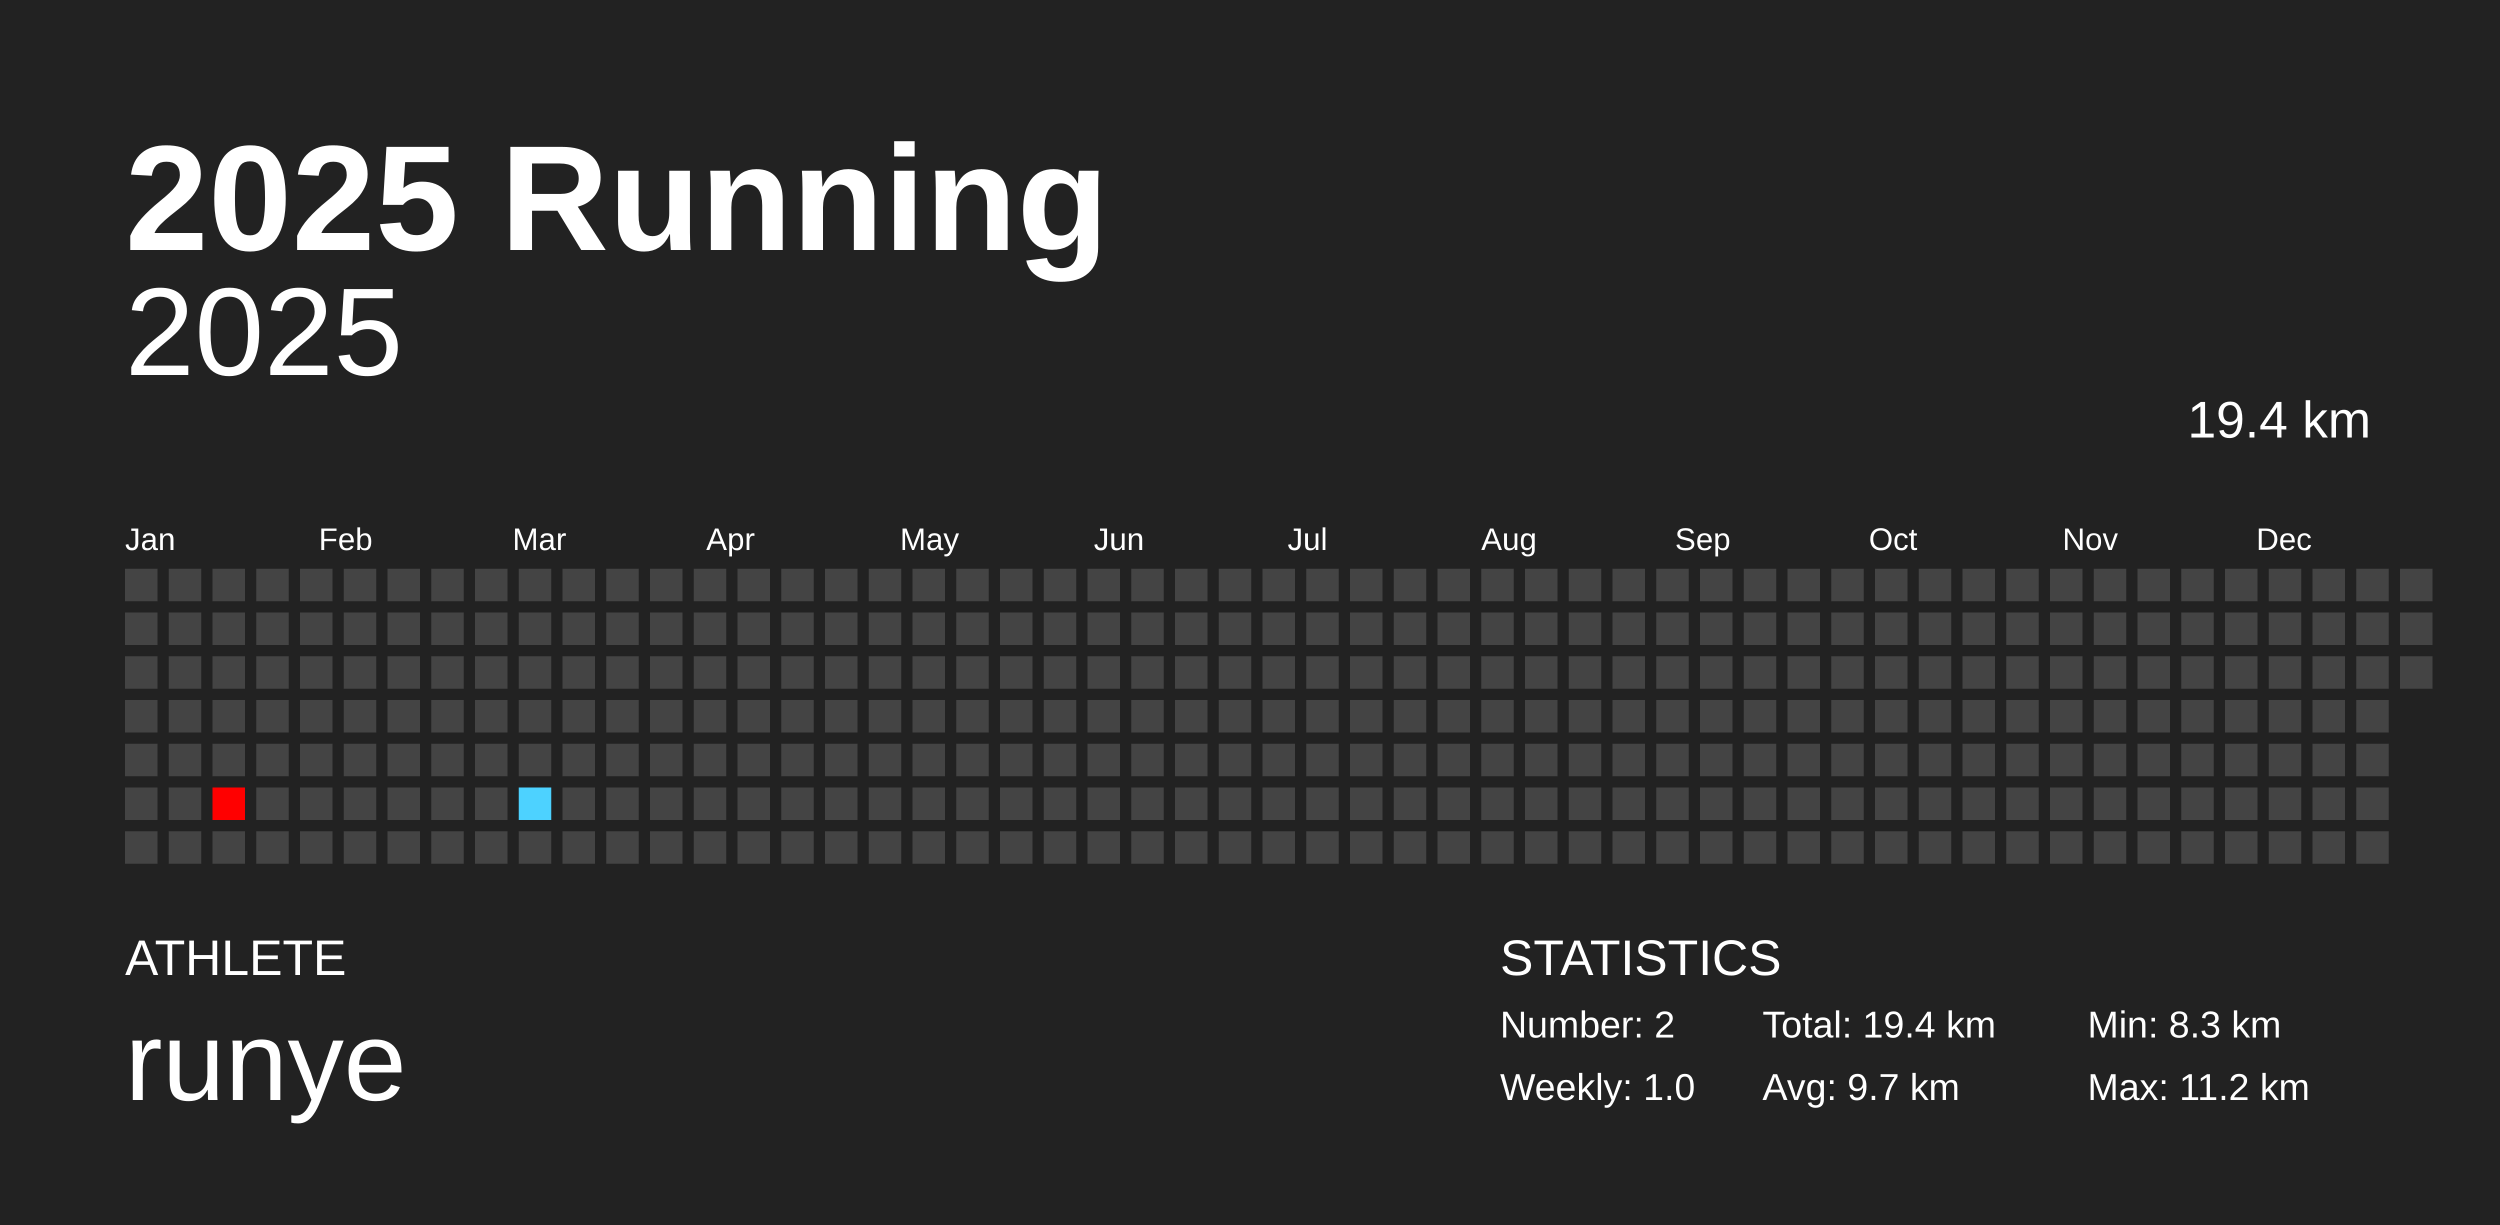
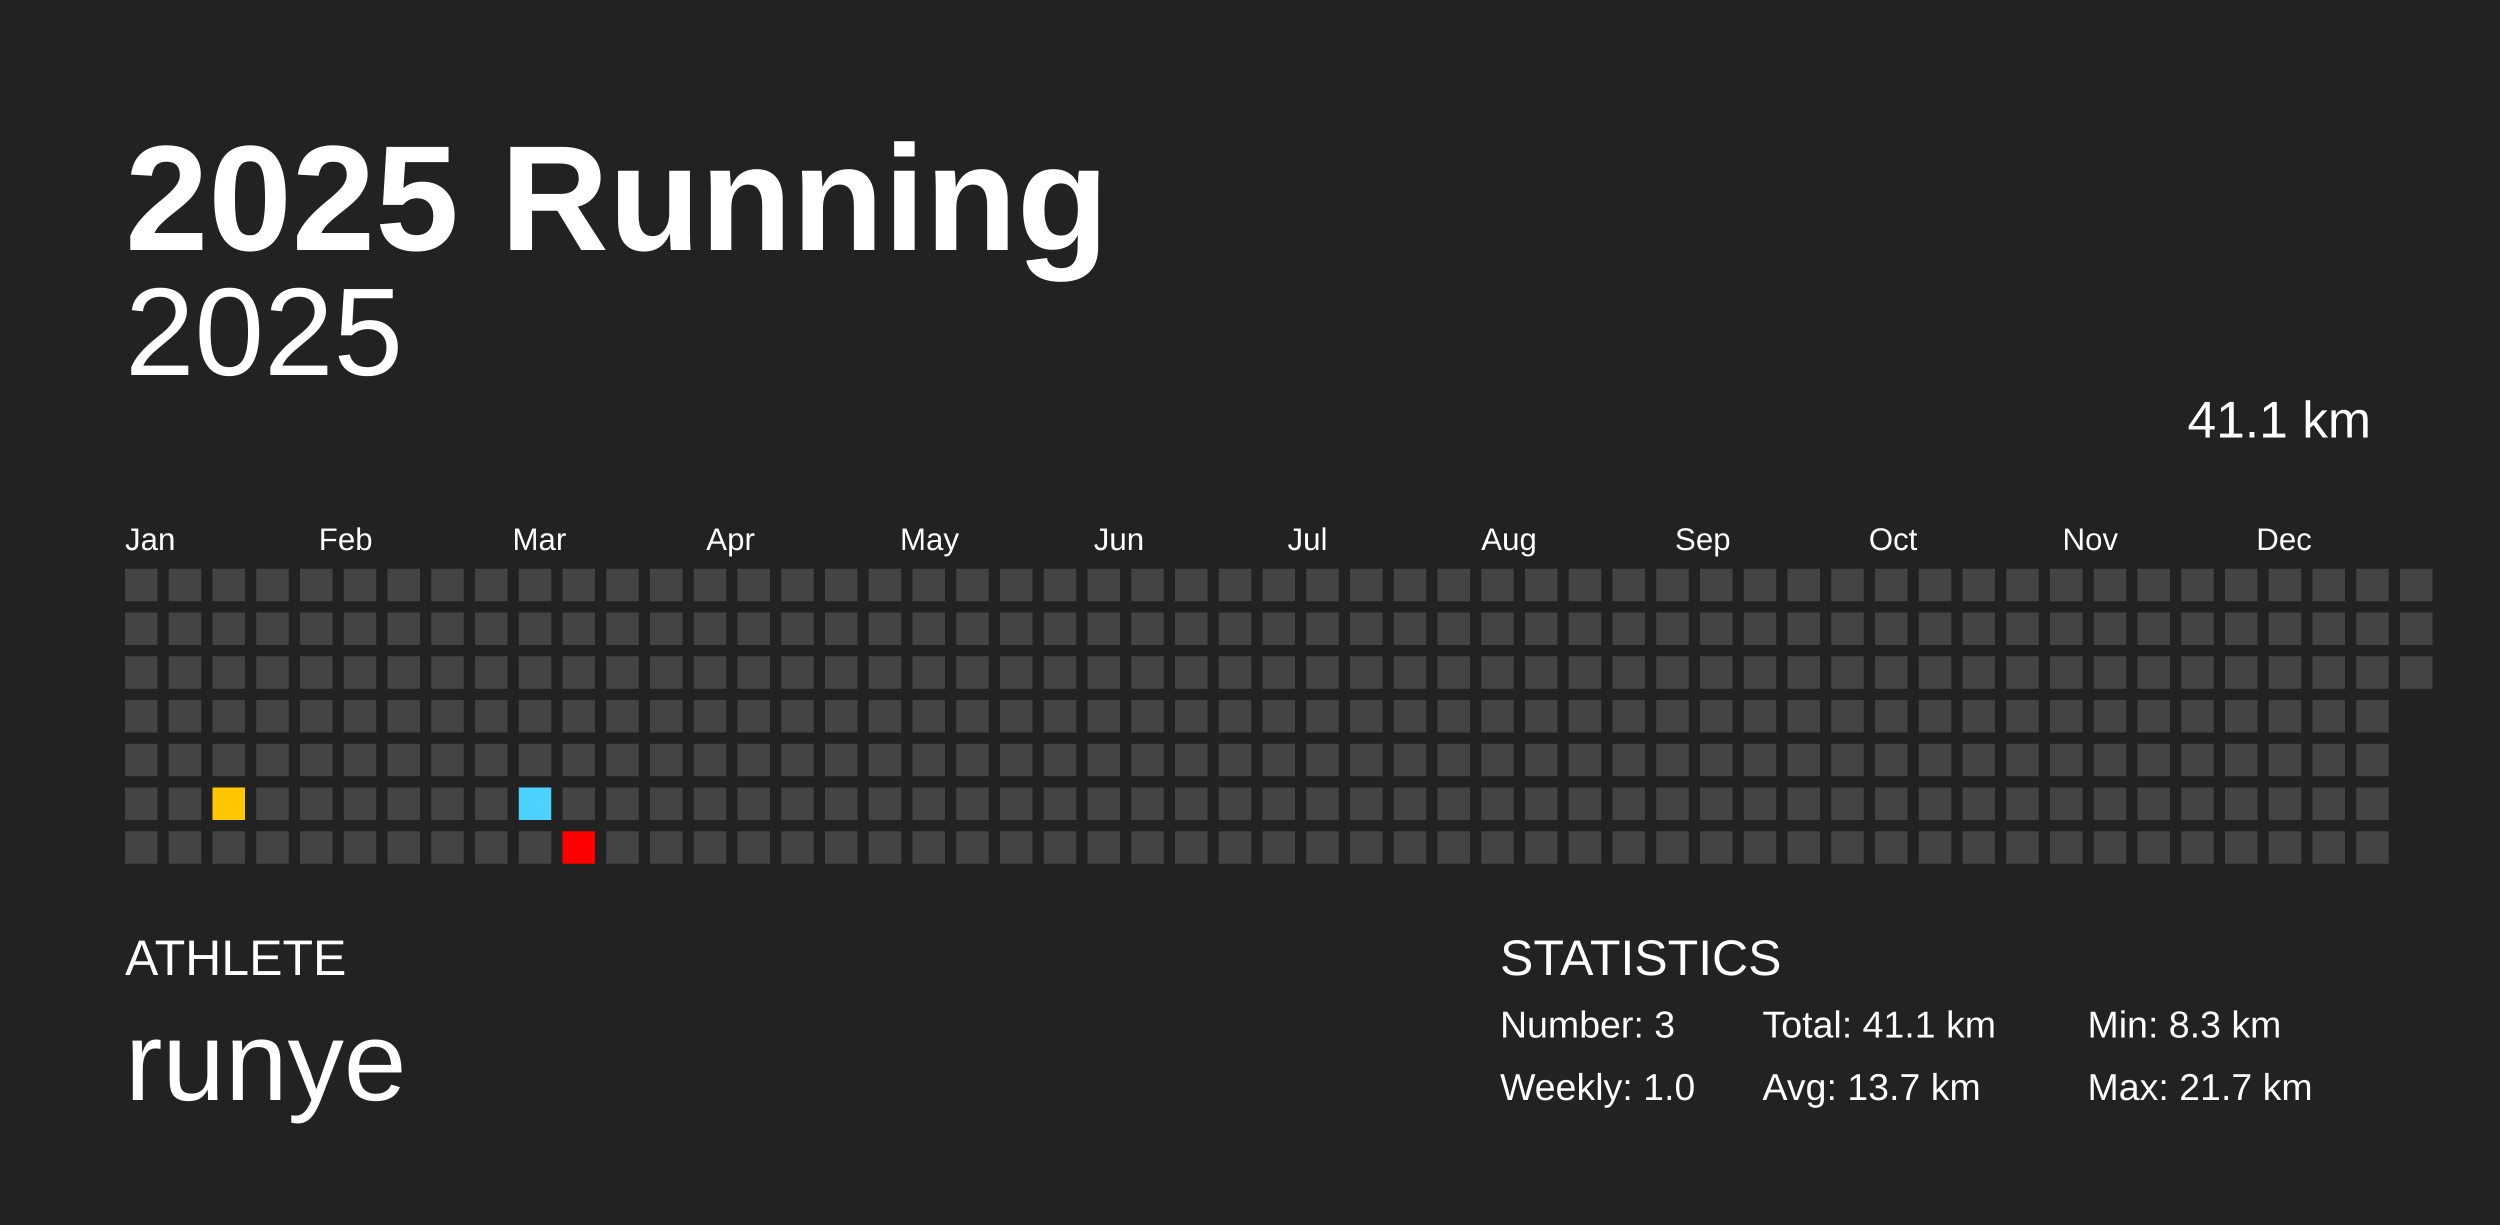
<svg xmlns="http://www.w3.org/2000/svg" baseProfile="full" height="98mm" version="1.1" viewBox="0,0,200,98" width="200mm">
  <defs />
  <rect fill="#222222" height="98" width="200" x="0" y="0" />
  <text fill="#FFFFFF" style="font-size:12px; font-family:Arial; font-weight:bold;" x="10" y="20">2025 Running</text>
  <text fill="#FFFFFF" style="font-size:4px; font-family:Arial" x="10" y="78">ATHLETE</text>
  <text fill="#FFFFFF" style="font-size:9px; font-family:Arial" x="10" y="88">runye</text>
  <text fill="#FFFFFF" style="font-size:4px; font-family:Arial" x="120" y="78">STATISTICS</text>
-   <text fill="#FFFFFF" style="font-size:3px; font-family:Arial" x="120" y="83">Number: 2</text>
+   <text fill="#FFFFFF" style="font-size:3px; font-family:Arial" x="120" y="83">Number: 3</text>
  <text fill="#FFFFFF" style="font-size:3px; font-family:Arial" x="120" y="88">Weekly: 1.0</text>
-   <text fill="#FFFFFF" style="font-size:3px; font-family:Arial" x="141" y="83">Total: 19.4 km</text>
-   <text fill="#FFFFFF" style="font-size:3px; font-family:Arial" x="141" y="88">Avg: 9.7 km</text>
+   <text fill="#FFFFFF" style="font-size:3px; font-family:Arial" x="141" y="83">Total: 41.1 km</text>
+   <text fill="#FFFFFF" style="font-size:3px; font-family:Arial" x="141" y="88">Avg: 13.7 km</text>
  <text fill="#FFFFFF" style="font-size:3px; font-family:Arial" x="167" y="83">Min: 8.3 km</text>
-   <text fill="#FFFFFF" style="font-size:3px; font-family:Arial" x="167" y="88">Max: 11.2 km</text>
+   <text fill="#FFFFFF" style="font-size:3px; font-family:Arial" x="167" y="88">Max: 21.7 km</text>
  <text alignment-baseline="hanging" fill="#FFFFFF" style="font-size:10.0px; font-family:Arial;" x="10" y="30">2025</text>
-   <text alignment-baseline="hanging" fill="#FFFFFF" style="font-size:4.125px; font-family:Arial;" x="175" y="35">19.4 km</text>
+   <text alignment-baseline="hanging" fill="#FFFFFF" style="font-size:4.125px; font-family:Arial;" x="175" y="35">41.1 km</text>
  <text fill="#FFFFFF" style="font-size:2.5px; font-family:Arial" x="10.0" y="44">Jan</text>
  <text fill="#FFFFFF" style="font-size:2.5px; font-family:Arial" x="25.5" y="44">Feb</text>
  <text fill="#FFFFFF" style="font-size:2.5px; font-family:Arial" x="41.0" y="44">Mar</text>
  <text fill="#FFFFFF" style="font-size:2.5px; font-family:Arial" x="56.5" y="44">Apr</text>
  <text fill="#FFFFFF" style="font-size:2.5px; font-family:Arial" x="72.0" y="44">May</text>
  <text fill="#FFFFFF" style="font-size:2.5px; font-family:Arial" x="87.5" y="44">Jun</text>
  <text fill="#FFFFFF" style="font-size:2.5px; font-family:Arial" x="103.0" y="44">Jul</text>
  <text fill="#FFFFFF" style="font-size:2.5px; font-family:Arial" x="118.5" y="44">Aug</text>
  <text fill="#FFFFFF" style="font-size:2.5px; font-family:Arial" x="134.0" y="44">Sep</text>
  <text fill="#FFFFFF" style="font-size:2.5px; font-family:Arial" x="149.5" y="44">Oct</text>
  <text fill="#FFFFFF" style="font-size:2.5px; font-family:Arial" x="165.0" y="44">Nov</text>
  <text fill="#FFFFFF" style="font-size:2.5px; font-family:Arial" x="180.5" y="44">Dec</text>
  <rect fill="#444444" height="2.6" width="2.6" x="10.0" y="45.5" />
  <rect fill="#444444" height="2.6" width="2.6" x="10.0" y="49.0" />
  <rect fill="#444444" height="2.6" width="2.6" x="10.0" y="52.5" />
  <rect fill="#444444" height="2.6" width="2.6" x="10.0" y="56.0" />
  <rect fill="#444444" height="2.6" width="2.6" x="10.0" y="59.5" />
  <rect fill="#444444" height="2.6" width="2.6" x="10.0" y="63.0" />
  <rect fill="#444444" height="2.6" width="2.6" x="10.0" y="66.5" />
  <rect fill="#444444" height="2.6" width="2.6" x="13.5" y="45.5" />
  <rect fill="#444444" height="2.6" width="2.6" x="13.5" y="49.0" />
  <rect fill="#444444" height="2.6" width="2.6" x="13.5" y="52.5" />
  <rect fill="#444444" height="2.6" width="2.6" x="13.5" y="56.0" />
  <rect fill="#444444" height="2.6" width="2.6" x="13.5" y="59.5" />
  <rect fill="#444444" height="2.6" width="2.6" x="13.5" y="63.0" />
  <rect fill="#444444" height="2.6" width="2.6" x="13.5" y="66.5" />
  <rect fill="#444444" height="2.6" width="2.6" x="17.0" y="45.5" />
  <rect fill="#444444" height="2.6" width="2.6" x="17.0" y="49.0" />
  <rect fill="#444444" height="2.6" width="2.6" x="17.0" y="52.5" />
  <rect fill="#444444" height="2.6" width="2.6" x="17.0" y="56.0" />
  <rect fill="#444444" height="2.6" width="2.6" x="17.0" y="59.5" />
-   <rect fill="#ff0000" height="2.6" width="2.6" x="17.0" y="63.0" />
+   <rect fill="#ffc700" height="2.6" width="2.6" x="17.0" y="63.0" />
  <rect fill="#444444" height="2.6" width="2.6" x="17.0" y="66.5" />
  <rect fill="#444444" height="2.6" width="2.6" x="20.5" y="45.5" />
  <rect fill="#444444" height="2.6" width="2.6" x="20.5" y="49.0" />
  <rect fill="#444444" height="2.6" width="2.6" x="20.5" y="52.5" />
  <rect fill="#444444" height="2.6" width="2.6" x="20.5" y="56.0" />
  <rect fill="#444444" height="2.6" width="2.6" x="20.5" y="59.5" />
  <rect fill="#444444" height="2.6" width="2.6" x="20.5" y="63.0" />
  <rect fill="#444444" height="2.6" width="2.6" x="20.5" y="66.5" />
  <rect fill="#444444" height="2.6" width="2.6" x="24.0" y="45.5" />
  <rect fill="#444444" height="2.6" width="2.6" x="24.0" y="49.0" />
  <rect fill="#444444" height="2.6" width="2.6" x="24.0" y="52.5" />
  <rect fill="#444444" height="2.6" width="2.6" x="24.0" y="56.0" />
  <rect fill="#444444" height="2.6" width="2.6" x="24.0" y="59.5" />
  <rect fill="#444444" height="2.6" width="2.6" x="24.0" y="63.0" />
  <rect fill="#444444" height="2.6" width="2.6" x="24.0" y="66.5" />
  <rect fill="#444444" height="2.6" width="2.6" x="27.5" y="45.5" />
  <rect fill="#444444" height="2.6" width="2.6" x="27.5" y="49.0" />
  <rect fill="#444444" height="2.6" width="2.6" x="27.5" y="52.5" />
  <rect fill="#444444" height="2.6" width="2.6" x="27.5" y="56.0" />
  <rect fill="#444444" height="2.6" width="2.6" x="27.5" y="59.5" />
  <rect fill="#444444" height="2.6" width="2.6" x="27.5" y="63.0" />
  <rect fill="#444444" height="2.6" width="2.6" x="27.5" y="66.5" />
  <rect fill="#444444" height="2.6" width="2.6" x="31.0" y="45.5" />
  <rect fill="#444444" height="2.6" width="2.6" x="31.0" y="49.0" />
  <rect fill="#444444" height="2.6" width="2.6" x="31.0" y="52.5" />
  <rect fill="#444444" height="2.6" width="2.6" x="31.0" y="56.0" />
  <rect fill="#444444" height="2.6" width="2.6" x="31.0" y="59.5" />
  <rect fill="#444444" height="2.6" width="2.6" x="31.0" y="63.0" />
  <rect fill="#444444" height="2.6" width="2.6" x="31.0" y="66.5" />
  <rect fill="#444444" height="2.6" width="2.6" x="34.5" y="45.5" />
  <rect fill="#444444" height="2.6" width="2.6" x="34.5" y="49.0" />
  <rect fill="#444444" height="2.6" width="2.6" x="34.5" y="52.5" />
  <rect fill="#444444" height="2.6" width="2.6" x="34.5" y="56.0" />
  <rect fill="#444444" height="2.6" width="2.6" x="34.5" y="59.5" />
  <rect fill="#444444" height="2.6" width="2.6" x="34.5" y="63.0" />
  <rect fill="#444444" height="2.6" width="2.6" x="34.5" y="66.5" />
  <rect fill="#444444" height="2.6" width="2.6" x="38.0" y="45.5" />
  <rect fill="#444444" height="2.6" width="2.6" x="38.0" y="49.0" />
  <rect fill="#444444" height="2.6" width="2.6" x="38.0" y="52.5" />
  <rect fill="#444444" height="2.6" width="2.6" x="38.0" y="56.0" />
  <rect fill="#444444" height="2.6" width="2.6" x="38.0" y="59.5" />
  <rect fill="#444444" height="2.6" width="2.6" x="38.0" y="63.0" />
  <rect fill="#444444" height="2.6" width="2.6" x="38.0" y="66.5" />
  <rect fill="#444444" height="2.6" width="2.6" x="41.5" y="45.5" />
  <rect fill="#444444" height="2.6" width="2.6" x="41.5" y="49.0" />
  <rect fill="#444444" height="2.6" width="2.6" x="41.5" y="52.5" />
  <rect fill="#444444" height="2.6" width="2.6" x="41.5" y="56.0" />
  <rect fill="#444444" height="2.6" width="2.6" x="41.5" y="59.5" />
  <rect fill="#4dd2ff" height="2.6" width="2.6" x="41.5" y="63.0" />
  <rect fill="#444444" height="2.6" width="2.6" x="41.5" y="66.5" />
  <rect fill="#444444" height="2.6" width="2.6" x="45.0" y="45.5" />
  <rect fill="#444444" height="2.6" width="2.6" x="45.0" y="49.0" />
  <rect fill="#444444" height="2.6" width="2.6" x="45.0" y="52.5" />
  <rect fill="#444444" height="2.6" width="2.6" x="45.0" y="56.0" />
  <rect fill="#444444" height="2.6" width="2.6" x="45.0" y="59.5" />
  <rect fill="#444444" height="2.6" width="2.6" x="45.0" y="63.0" />
-   <rect fill="#444444" height="2.6" width="2.6" x="45.0" y="66.5" />
+   <rect fill="red" height="2.6" width="2.6" x="45.0" y="66.5" />
  <rect fill="#444444" height="2.6" width="2.6" x="48.5" y="45.5" />
  <rect fill="#444444" height="2.6" width="2.6" x="48.5" y="49.0" />
  <rect fill="#444444" height="2.6" width="2.6" x="48.5" y="52.5" />
  <rect fill="#444444" height="2.6" width="2.6" x="48.5" y="56.0" />
  <rect fill="#444444" height="2.6" width="2.6" x="48.5" y="59.5" />
  <rect fill="#444444" height="2.6" width="2.6" x="48.5" y="63.0" />
  <rect fill="#444444" height="2.6" width="2.6" x="48.5" y="66.5" />
  <rect fill="#444444" height="2.6" width="2.6" x="52.0" y="45.5" />
  <rect fill="#444444" height="2.6" width="2.6" x="52.0" y="49.0" />
  <rect fill="#444444" height="2.6" width="2.6" x="52.0" y="52.5" />
  <rect fill="#444444" height="2.6" width="2.6" x="52.0" y="56.0" />
  <rect fill="#444444" height="2.6" width="2.6" x="52.0" y="59.5" />
  <rect fill="#444444" height="2.6" width="2.6" x="52.0" y="63.0" />
  <rect fill="#444444" height="2.6" width="2.6" x="52.0" y="66.5" />
  <rect fill="#444444" height="2.6" width="2.6" x="55.5" y="45.5" />
  <rect fill="#444444" height="2.6" width="2.6" x="55.5" y="49.0" />
  <rect fill="#444444" height="2.6" width="2.6" x="55.5" y="52.5" />
  <rect fill="#444444" height="2.6" width="2.6" x="55.5" y="56.0" />
  <rect fill="#444444" height="2.6" width="2.6" x="55.5" y="59.5" />
  <rect fill="#444444" height="2.6" width="2.6" x="55.5" y="63.0" />
  <rect fill="#444444" height="2.6" width="2.6" x="55.5" y="66.5" />
  <rect fill="#444444" height="2.6" width="2.6" x="59.0" y="45.5" />
  <rect fill="#444444" height="2.6" width="2.6" x="59.0" y="49.0" />
  <rect fill="#444444" height="2.6" width="2.6" x="59.0" y="52.5" />
  <rect fill="#444444" height="2.6" width="2.6" x="59.0" y="56.0" />
  <rect fill="#444444" height="2.6" width="2.6" x="59.0" y="59.5" />
  <rect fill="#444444" height="2.6" width="2.6" x="59.0" y="63.0" />
  <rect fill="#444444" height="2.6" width="2.6" x="59.0" y="66.5" />
  <rect fill="#444444" height="2.6" width="2.6" x="62.5" y="45.5" />
  <rect fill="#444444" height="2.6" width="2.6" x="62.5" y="49.0" />
  <rect fill="#444444" height="2.6" width="2.6" x="62.5" y="52.5" />
  <rect fill="#444444" height="2.6" width="2.6" x="62.5" y="56.0" />
  <rect fill="#444444" height="2.6" width="2.6" x="62.5" y="59.5" />
  <rect fill="#444444" height="2.6" width="2.6" x="62.5" y="63.0" />
  <rect fill="#444444" height="2.6" width="2.6" x="62.5" y="66.5" />
  <rect fill="#444444" height="2.6" width="2.6" x="66.0" y="45.5" />
  <rect fill="#444444" height="2.6" width="2.6" x="66.0" y="49.0" />
  <rect fill="#444444" height="2.6" width="2.6" x="66.0" y="52.5" />
  <rect fill="#444444" height="2.6" width="2.6" x="66.0" y="56.0" />
  <rect fill="#444444" height="2.6" width="2.6" x="66.0" y="59.5" />
  <rect fill="#444444" height="2.6" width="2.6" x="66.0" y="63.0" />
  <rect fill="#444444" height="2.6" width="2.6" x="66.0" y="66.5" />
  <rect fill="#444444" height="2.6" width="2.6" x="69.5" y="45.5" />
  <rect fill="#444444" height="2.6" width="2.6" x="69.5" y="49.0" />
  <rect fill="#444444" height="2.6" width="2.6" x="69.5" y="52.5" />
  <rect fill="#444444" height="2.6" width="2.6" x="69.5" y="56.0" />
  <rect fill="#444444" height="2.6" width="2.6" x="69.5" y="59.5" />
  <rect fill="#444444" height="2.6" width="2.6" x="69.5" y="63.0" />
  <rect fill="#444444" height="2.6" width="2.6" x="69.5" y="66.5" />
  <rect fill="#444444" height="2.6" width="2.6" x="73.0" y="45.5" />
  <rect fill="#444444" height="2.6" width="2.6" x="73.0" y="49.0" />
  <rect fill="#444444" height="2.6" width="2.6" x="73.0" y="52.5" />
  <rect fill="#444444" height="2.6" width="2.6" x="73.0" y="56.0" />
  <rect fill="#444444" height="2.6" width="2.6" x="73.0" y="59.5" />
  <rect fill="#444444" height="2.6" width="2.6" x="73.0" y="63.0" />
  <rect fill="#444444" height="2.6" width="2.6" x="73.0" y="66.5" />
  <rect fill="#444444" height="2.6" width="2.6" x="76.5" y="45.5" />
  <rect fill="#444444" height="2.6" width="2.6" x="76.5" y="49.0" />
  <rect fill="#444444" height="2.6" width="2.6" x="76.5" y="52.5" />
  <rect fill="#444444" height="2.6" width="2.6" x="76.5" y="56.0" />
  <rect fill="#444444" height="2.6" width="2.6" x="76.5" y="59.5" />
  <rect fill="#444444" height="2.6" width="2.6" x="76.5" y="63.0" />
  <rect fill="#444444" height="2.6" width="2.6" x="76.5" y="66.5" />
  <rect fill="#444444" height="2.6" width="2.6" x="80.0" y="45.5" />
  <rect fill="#444444" height="2.6" width="2.6" x="80.0" y="49.0" />
  <rect fill="#444444" height="2.6" width="2.6" x="80.0" y="52.5" />
  <rect fill="#444444" height="2.6" width="2.6" x="80.0" y="56.0" />
  <rect fill="#444444" height="2.6" width="2.6" x="80.0" y="59.5" />
  <rect fill="#444444" height="2.6" width="2.6" x="80.0" y="63.0" />
  <rect fill="#444444" height="2.6" width="2.6" x="80.0" y="66.5" />
  <rect fill="#444444" height="2.6" width="2.6" x="83.5" y="45.5" />
  <rect fill="#444444" height="2.6" width="2.6" x="83.5" y="49.0" />
  <rect fill="#444444" height="2.6" width="2.6" x="83.5" y="52.5" />
  <rect fill="#444444" height="2.6" width="2.6" x="83.5" y="56.0" />
  <rect fill="#444444" height="2.6" width="2.6" x="83.5" y="59.5" />
  <rect fill="#444444" height="2.6" width="2.6" x="83.5" y="63.0" />
  <rect fill="#444444" height="2.6" width="2.6" x="83.5" y="66.5" />
  <rect fill="#444444" height="2.6" width="2.6" x="87.0" y="45.5" />
  <rect fill="#444444" height="2.6" width="2.6" x="87.0" y="49.0" />
  <rect fill="#444444" height="2.6" width="2.6" x="87.0" y="52.5" />
  <rect fill="#444444" height="2.6" width="2.6" x="87.0" y="56.0" />
  <rect fill="#444444" height="2.6" width="2.6" x="87.0" y="59.5" />
  <rect fill="#444444" height="2.6" width="2.6" x="87.0" y="63.0" />
  <rect fill="#444444" height="2.6" width="2.6" x="87.0" y="66.5" />
  <rect fill="#444444" height="2.6" width="2.6" x="90.5" y="45.5" />
  <rect fill="#444444" height="2.6" width="2.6" x="90.5" y="49.0" />
  <rect fill="#444444" height="2.6" width="2.6" x="90.5" y="52.5" />
  <rect fill="#444444" height="2.6" width="2.6" x="90.5" y="56.0" />
  <rect fill="#444444" height="2.6" width="2.6" x="90.5" y="59.5" />
  <rect fill="#444444" height="2.6" width="2.6" x="90.5" y="63.0" />
  <rect fill="#444444" height="2.6" width="2.6" x="90.5" y="66.5" />
  <rect fill="#444444" height="2.6" width="2.6" x="94.0" y="45.5" />
  <rect fill="#444444" height="2.6" width="2.6" x="94.0" y="49.0" />
  <rect fill="#444444" height="2.6" width="2.6" x="94.0" y="52.5" />
  <rect fill="#444444" height="2.6" width="2.6" x="94.0" y="56.0" />
  <rect fill="#444444" height="2.6" width="2.6" x="94.0" y="59.5" />
  <rect fill="#444444" height="2.6" width="2.6" x="94.0" y="63.0" />
  <rect fill="#444444" height="2.6" width="2.6" x="94.0" y="66.5" />
  <rect fill="#444444" height="2.6" width="2.6" x="97.5" y="45.5" />
  <rect fill="#444444" height="2.6" width="2.6" x="97.5" y="49.0" />
  <rect fill="#444444" height="2.6" width="2.6" x="97.5" y="52.5" />
  <rect fill="#444444" height="2.6" width="2.6" x="97.5" y="56.0" />
  <rect fill="#444444" height="2.6" width="2.6" x="97.5" y="59.5" />
  <rect fill="#444444" height="2.6" width="2.6" x="97.5" y="63.0" />
  <rect fill="#444444" height="2.6" width="2.6" x="97.5" y="66.5" />
  <rect fill="#444444" height="2.6" width="2.6" x="101.0" y="45.5" />
  <rect fill="#444444" height="2.6" width="2.6" x="101.0" y="49.0" />
  <rect fill="#444444" height="2.6" width="2.6" x="101.0" y="52.5" />
  <rect fill="#444444" height="2.6" width="2.6" x="101.0" y="56.0" />
  <rect fill="#444444" height="2.6" width="2.6" x="101.0" y="59.5" />
  <rect fill="#444444" height="2.6" width="2.6" x="101.0" y="63.0" />
  <rect fill="#444444" height="2.6" width="2.6" x="101.0" y="66.5" />
  <rect fill="#444444" height="2.6" width="2.6" x="104.5" y="45.5" />
  <rect fill="#444444" height="2.6" width="2.6" x="104.5" y="49.0" />
  <rect fill="#444444" height="2.6" width="2.6" x="104.5" y="52.5" />
  <rect fill="#444444" height="2.6" width="2.6" x="104.5" y="56.0" />
  <rect fill="#444444" height="2.6" width="2.6" x="104.5" y="59.5" />
  <rect fill="#444444" height="2.6" width="2.6" x="104.5" y="63.0" />
  <rect fill="#444444" height="2.6" width="2.6" x="104.5" y="66.5" />
  <rect fill="#444444" height="2.6" width="2.6" x="108.0" y="45.5" />
  <rect fill="#444444" height="2.6" width="2.6" x="108.0" y="49.0" />
  <rect fill="#444444" height="2.6" width="2.6" x="108.0" y="52.5" />
  <rect fill="#444444" height="2.6" width="2.6" x="108.0" y="56.0" />
  <rect fill="#444444" height="2.6" width="2.6" x="108.0" y="59.5" />
  <rect fill="#444444" height="2.6" width="2.6" x="108.0" y="63.0" />
  <rect fill="#444444" height="2.6" width="2.6" x="108.0" y="66.5" />
  <rect fill="#444444" height="2.6" width="2.6" x="111.5" y="45.5" />
  <rect fill="#444444" height="2.6" width="2.6" x="111.5" y="49.0" />
  <rect fill="#444444" height="2.6" width="2.6" x="111.5" y="52.5" />
  <rect fill="#444444" height="2.6" width="2.6" x="111.5" y="56.0" />
  <rect fill="#444444" height="2.6" width="2.6" x="111.5" y="59.5" />
  <rect fill="#444444" height="2.6" width="2.6" x="111.5" y="63.0" />
  <rect fill="#444444" height="2.6" width="2.6" x="111.5" y="66.5" />
  <rect fill="#444444" height="2.6" width="2.6" x="115.0" y="45.5" />
  <rect fill="#444444" height="2.6" width="2.6" x="115.0" y="49.0" />
  <rect fill="#444444" height="2.6" width="2.6" x="115.0" y="52.5" />
  <rect fill="#444444" height="2.6" width="2.6" x="115.0" y="56.0" />
  <rect fill="#444444" height="2.6" width="2.6" x="115.0" y="59.5" />
  <rect fill="#444444" height="2.6" width="2.6" x="115.0" y="63.0" />
  <rect fill="#444444" height="2.6" width="2.6" x="115.0" y="66.5" />
  <rect fill="#444444" height="2.6" width="2.6" x="118.5" y="45.5" />
  <rect fill="#444444" height="2.6" width="2.6" x="118.5" y="49.0" />
  <rect fill="#444444" height="2.6" width="2.6" x="118.5" y="52.5" />
  <rect fill="#444444" height="2.6" width="2.6" x="118.5" y="56.0" />
  <rect fill="#444444" height="2.6" width="2.6" x="118.5" y="59.5" />
  <rect fill="#444444" height="2.6" width="2.6" x="118.5" y="63.0" />
  <rect fill="#444444" height="2.6" width="2.6" x="118.5" y="66.5" />
  <rect fill="#444444" height="2.6" width="2.6" x="122.0" y="45.5" />
  <rect fill="#444444" height="2.6" width="2.6" x="122.0" y="49.0" />
  <rect fill="#444444" height="2.6" width="2.6" x="122.0" y="52.5" />
  <rect fill="#444444" height="2.6" width="2.6" x="122.0" y="56.0" />
  <rect fill="#444444" height="2.6" width="2.6" x="122.0" y="59.5" />
  <rect fill="#444444" height="2.6" width="2.6" x="122.0" y="63.0" />
  <rect fill="#444444" height="2.6" width="2.6" x="122.0" y="66.5" />
  <rect fill="#444444" height="2.6" width="2.6" x="125.5" y="45.5" />
  <rect fill="#444444" height="2.6" width="2.6" x="125.5" y="49.0" />
  <rect fill="#444444" height="2.6" width="2.6" x="125.5" y="52.5" />
  <rect fill="#444444" height="2.6" width="2.6" x="125.5" y="56.0" />
  <rect fill="#444444" height="2.6" width="2.6" x="125.5" y="59.5" />
  <rect fill="#444444" height="2.6" width="2.6" x="125.5" y="63.0" />
  <rect fill="#444444" height="2.6" width="2.6" x="125.5" y="66.5" />
  <rect fill="#444444" height="2.6" width="2.6" x="129.0" y="45.5" />
  <rect fill="#444444" height="2.6" width="2.6" x="129.0" y="49.0" />
  <rect fill="#444444" height="2.6" width="2.6" x="129.0" y="52.5" />
  <rect fill="#444444" height="2.6" width="2.6" x="129.0" y="56.0" />
  <rect fill="#444444" height="2.6" width="2.6" x="129.0" y="59.5" />
  <rect fill="#444444" height="2.6" width="2.6" x="129.0" y="63.0" />
  <rect fill="#444444" height="2.6" width="2.6" x="129.0" y="66.5" />
  <rect fill="#444444" height="2.6" width="2.6" x="132.5" y="45.5" />
  <rect fill="#444444" height="2.6" width="2.6" x="132.5" y="49.0" />
  <rect fill="#444444" height="2.6" width="2.6" x="132.5" y="52.5" />
  <rect fill="#444444" height="2.6" width="2.6" x="132.5" y="56.0" />
  <rect fill="#444444" height="2.6" width="2.6" x="132.5" y="59.5" />
  <rect fill="#444444" height="2.6" width="2.6" x="132.5" y="63.0" />
  <rect fill="#444444" height="2.6" width="2.6" x="132.5" y="66.5" />
  <rect fill="#444444" height="2.6" width="2.6" x="136.0" y="45.5" />
  <rect fill="#444444" height="2.6" width="2.6" x="136.0" y="49.0" />
  <rect fill="#444444" height="2.6" width="2.6" x="136.0" y="52.5" />
  <rect fill="#444444" height="2.6" width="2.6" x="136.0" y="56.0" />
  <rect fill="#444444" height="2.6" width="2.6" x="136.0" y="59.5" />
  <rect fill="#444444" height="2.6" width="2.6" x="136.0" y="63.0" />
  <rect fill="#444444" height="2.6" width="2.6" x="136.0" y="66.5" />
  <rect fill="#444444" height="2.6" width="2.6" x="139.5" y="45.5" />
  <rect fill="#444444" height="2.6" width="2.6" x="139.5" y="49.0" />
  <rect fill="#444444" height="2.6" width="2.6" x="139.5" y="52.5" />
  <rect fill="#444444" height="2.6" width="2.6" x="139.5" y="56.0" />
  <rect fill="#444444" height="2.6" width="2.6" x="139.5" y="59.5" />
  <rect fill="#444444" height="2.6" width="2.6" x="139.5" y="63.0" />
  <rect fill="#444444" height="2.6" width="2.6" x="139.5" y="66.5" />
  <rect fill="#444444" height="2.6" width="2.6" x="143.0" y="45.5" />
  <rect fill="#444444" height="2.6" width="2.6" x="143.0" y="49.0" />
  <rect fill="#444444" height="2.6" width="2.6" x="143.0" y="52.5" />
  <rect fill="#444444" height="2.6" width="2.6" x="143.0" y="56.0" />
  <rect fill="#444444" height="2.6" width="2.6" x="143.0" y="59.5" />
  <rect fill="#444444" height="2.6" width="2.6" x="143.0" y="63.0" />
  <rect fill="#444444" height="2.6" width="2.6" x="143.0" y="66.5" />
  <rect fill="#444444" height="2.6" width="2.6" x="146.5" y="45.5" />
  <rect fill="#444444" height="2.6" width="2.6" x="146.5" y="49.0" />
  <rect fill="#444444" height="2.6" width="2.6" x="146.5" y="52.5" />
  <rect fill="#444444" height="2.6" width="2.6" x="146.5" y="56.0" />
  <rect fill="#444444" height="2.6" width="2.6" x="146.5" y="59.5" />
  <rect fill="#444444" height="2.6" width="2.6" x="146.5" y="63.0" />
  <rect fill="#444444" height="2.6" width="2.6" x="146.5" y="66.5" />
  <rect fill="#444444" height="2.6" width="2.6" x="150.0" y="45.5" />
  <rect fill="#444444" height="2.6" width="2.6" x="150.0" y="49.0" />
  <rect fill="#444444" height="2.6" width="2.6" x="150.0" y="52.5" />
  <rect fill="#444444" height="2.6" width="2.6" x="150.0" y="56.0" />
  <rect fill="#444444" height="2.6" width="2.6" x="150.0" y="59.5" />
  <rect fill="#444444" height="2.6" width="2.6" x="150.0" y="63.0" />
  <rect fill="#444444" height="2.6" width="2.6" x="150.0" y="66.5" />
  <rect fill="#444444" height="2.6" width="2.6" x="153.5" y="45.5" />
  <rect fill="#444444" height="2.6" width="2.6" x="153.5" y="49.0" />
  <rect fill="#444444" height="2.6" width="2.6" x="153.5" y="52.5" />
  <rect fill="#444444" height="2.6" width="2.6" x="153.5" y="56.0" />
  <rect fill="#444444" height="2.6" width="2.6" x="153.5" y="59.5" />
  <rect fill="#444444" height="2.6" width="2.6" x="153.5" y="63.0" />
  <rect fill="#444444" height="2.6" width="2.6" x="153.5" y="66.5" />
  <rect fill="#444444" height="2.6" width="2.6" x="157.0" y="45.5" />
  <rect fill="#444444" height="2.6" width="2.6" x="157.0" y="49.0" />
  <rect fill="#444444" height="2.6" width="2.6" x="157.0" y="52.5" />
  <rect fill="#444444" height="2.6" width="2.6" x="157.0" y="56.0" />
  <rect fill="#444444" height="2.6" width="2.6" x="157.0" y="59.5" />
  <rect fill="#444444" height="2.6" width="2.6" x="157.0" y="63.0" />
  <rect fill="#444444" height="2.6" width="2.6" x="157.0" y="66.5" />
  <rect fill="#444444" height="2.6" width="2.6" x="160.5" y="45.5" />
  <rect fill="#444444" height="2.6" width="2.6" x="160.5" y="49.0" />
  <rect fill="#444444" height="2.6" width="2.6" x="160.5" y="52.5" />
  <rect fill="#444444" height="2.6" width="2.6" x="160.5" y="56.0" />
  <rect fill="#444444" height="2.6" width="2.6" x="160.5" y="59.5" />
  <rect fill="#444444" height="2.6" width="2.6" x="160.5" y="63.0" />
  <rect fill="#444444" height="2.6" width="2.6" x="160.5" y="66.5" />
  <rect fill="#444444" height="2.6" width="2.6" x="164.0" y="45.5" />
  <rect fill="#444444" height="2.6" width="2.6" x="164.0" y="49.0" />
  <rect fill="#444444" height="2.6" width="2.6" x="164.0" y="52.5" />
  <rect fill="#444444" height="2.6" width="2.6" x="164.0" y="56.0" />
  <rect fill="#444444" height="2.6" width="2.6" x="164.0" y="59.5" />
  <rect fill="#444444" height="2.6" width="2.6" x="164.0" y="63.0" />
  <rect fill="#444444" height="2.6" width="2.6" x="164.0" y="66.5" />
  <rect fill="#444444" height="2.6" width="2.6" x="167.5" y="45.5" />
  <rect fill="#444444" height="2.6" width="2.6" x="167.5" y="49.0" />
  <rect fill="#444444" height="2.6" width="2.6" x="167.5" y="52.5" />
  <rect fill="#444444" height="2.6" width="2.6" x="167.5" y="56.0" />
  <rect fill="#444444" height="2.6" width="2.6" x="167.5" y="59.5" />
  <rect fill="#444444" height="2.6" width="2.6" x="167.5" y="63.0" />
  <rect fill="#444444" height="2.6" width="2.6" x="167.5" y="66.5" />
  <rect fill="#444444" height="2.6" width="2.6" x="171.0" y="45.5" />
  <rect fill="#444444" height="2.6" width="2.6" x="171.0" y="49.0" />
  <rect fill="#444444" height="2.6" width="2.6" x="171.0" y="52.5" />
  <rect fill="#444444" height="2.6" width="2.6" x="171.0" y="56.0" />
  <rect fill="#444444" height="2.6" width="2.6" x="171.0" y="59.5" />
  <rect fill="#444444" height="2.6" width="2.6" x="171.0" y="63.0" />
  <rect fill="#444444" height="2.6" width="2.6" x="171.0" y="66.5" />
  <rect fill="#444444" height="2.6" width="2.6" x="174.5" y="45.5" />
  <rect fill="#444444" height="2.6" width="2.6" x="174.5" y="49.0" />
  <rect fill="#444444" height="2.6" width="2.6" x="174.5" y="52.5" />
  <rect fill="#444444" height="2.6" width="2.6" x="174.5" y="56.0" />
  <rect fill="#444444" height="2.6" width="2.6" x="174.5" y="59.5" />
  <rect fill="#444444" height="2.6" width="2.6" x="174.5" y="63.0" />
  <rect fill="#444444" height="2.6" width="2.6" x="174.5" y="66.5" />
  <rect fill="#444444" height="2.6" width="2.6" x="178.0" y="45.5" />
  <rect fill="#444444" height="2.6" width="2.6" x="178.0" y="49.0" />
  <rect fill="#444444" height="2.6" width="2.6" x="178.0" y="52.5" />
  <rect fill="#444444" height="2.6" width="2.6" x="178.0" y="56.0" />
  <rect fill="#444444" height="2.6" width="2.6" x="178.0" y="59.5" />
  <rect fill="#444444" height="2.6" width="2.6" x="178.0" y="63.0" />
  <rect fill="#444444" height="2.6" width="2.6" x="178.0" y="66.5" />
  <rect fill="#444444" height="2.6" width="2.6" x="181.5" y="45.5" />
  <rect fill="#444444" height="2.6" width="2.6" x="181.5" y="49.0" />
  <rect fill="#444444" height="2.6" width="2.6" x="181.5" y="52.5" />
  <rect fill="#444444" height="2.6" width="2.6" x="181.5" y="56.0" />
  <rect fill="#444444" height="2.6" width="2.6" x="181.5" y="59.5" />
  <rect fill="#444444" height="2.6" width="2.6" x="181.5" y="63.0" />
  <rect fill="#444444" height="2.6" width="2.6" x="181.5" y="66.5" />
  <rect fill="#444444" height="2.6" width="2.6" x="185.0" y="45.5" />
  <rect fill="#444444" height="2.6" width="2.6" x="185.0" y="49.0" />
  <rect fill="#444444" height="2.6" width="2.6" x="185.0" y="52.5" />
  <rect fill="#444444" height="2.6" width="2.6" x="185.0" y="56.0" />
  <rect fill="#444444" height="2.6" width="2.6" x="185.0" y="59.5" />
  <rect fill="#444444" height="2.6" width="2.6" x="185.0" y="63.0" />
  <rect fill="#444444" height="2.6" width="2.6" x="185.0" y="66.5" />
  <rect fill="#444444" height="2.6" width="2.6" x="188.5" y="45.5" />
  <rect fill="#444444" height="2.6" width="2.6" x="188.5" y="49.0" />
  <rect fill="#444444" height="2.6" width="2.6" x="188.5" y="52.5" />
  <rect fill="#444444" height="2.6" width="2.6" x="188.5" y="56.0" />
  <rect fill="#444444" height="2.6" width="2.6" x="188.5" y="59.5" />
  <rect fill="#444444" height="2.6" width="2.6" x="188.5" y="63.0" />
  <rect fill="#444444" height="2.6" width="2.6" x="188.5" y="66.5" />
  <rect fill="#444444" height="2.6" width="2.6" x="192.0" y="45.5" />
  <rect fill="#444444" height="2.6" width="2.6" x="192.0" y="49.0" />
  <rect fill="#444444" height="2.6" width="2.6" x="192.0" y="52.5" />
</svg>
